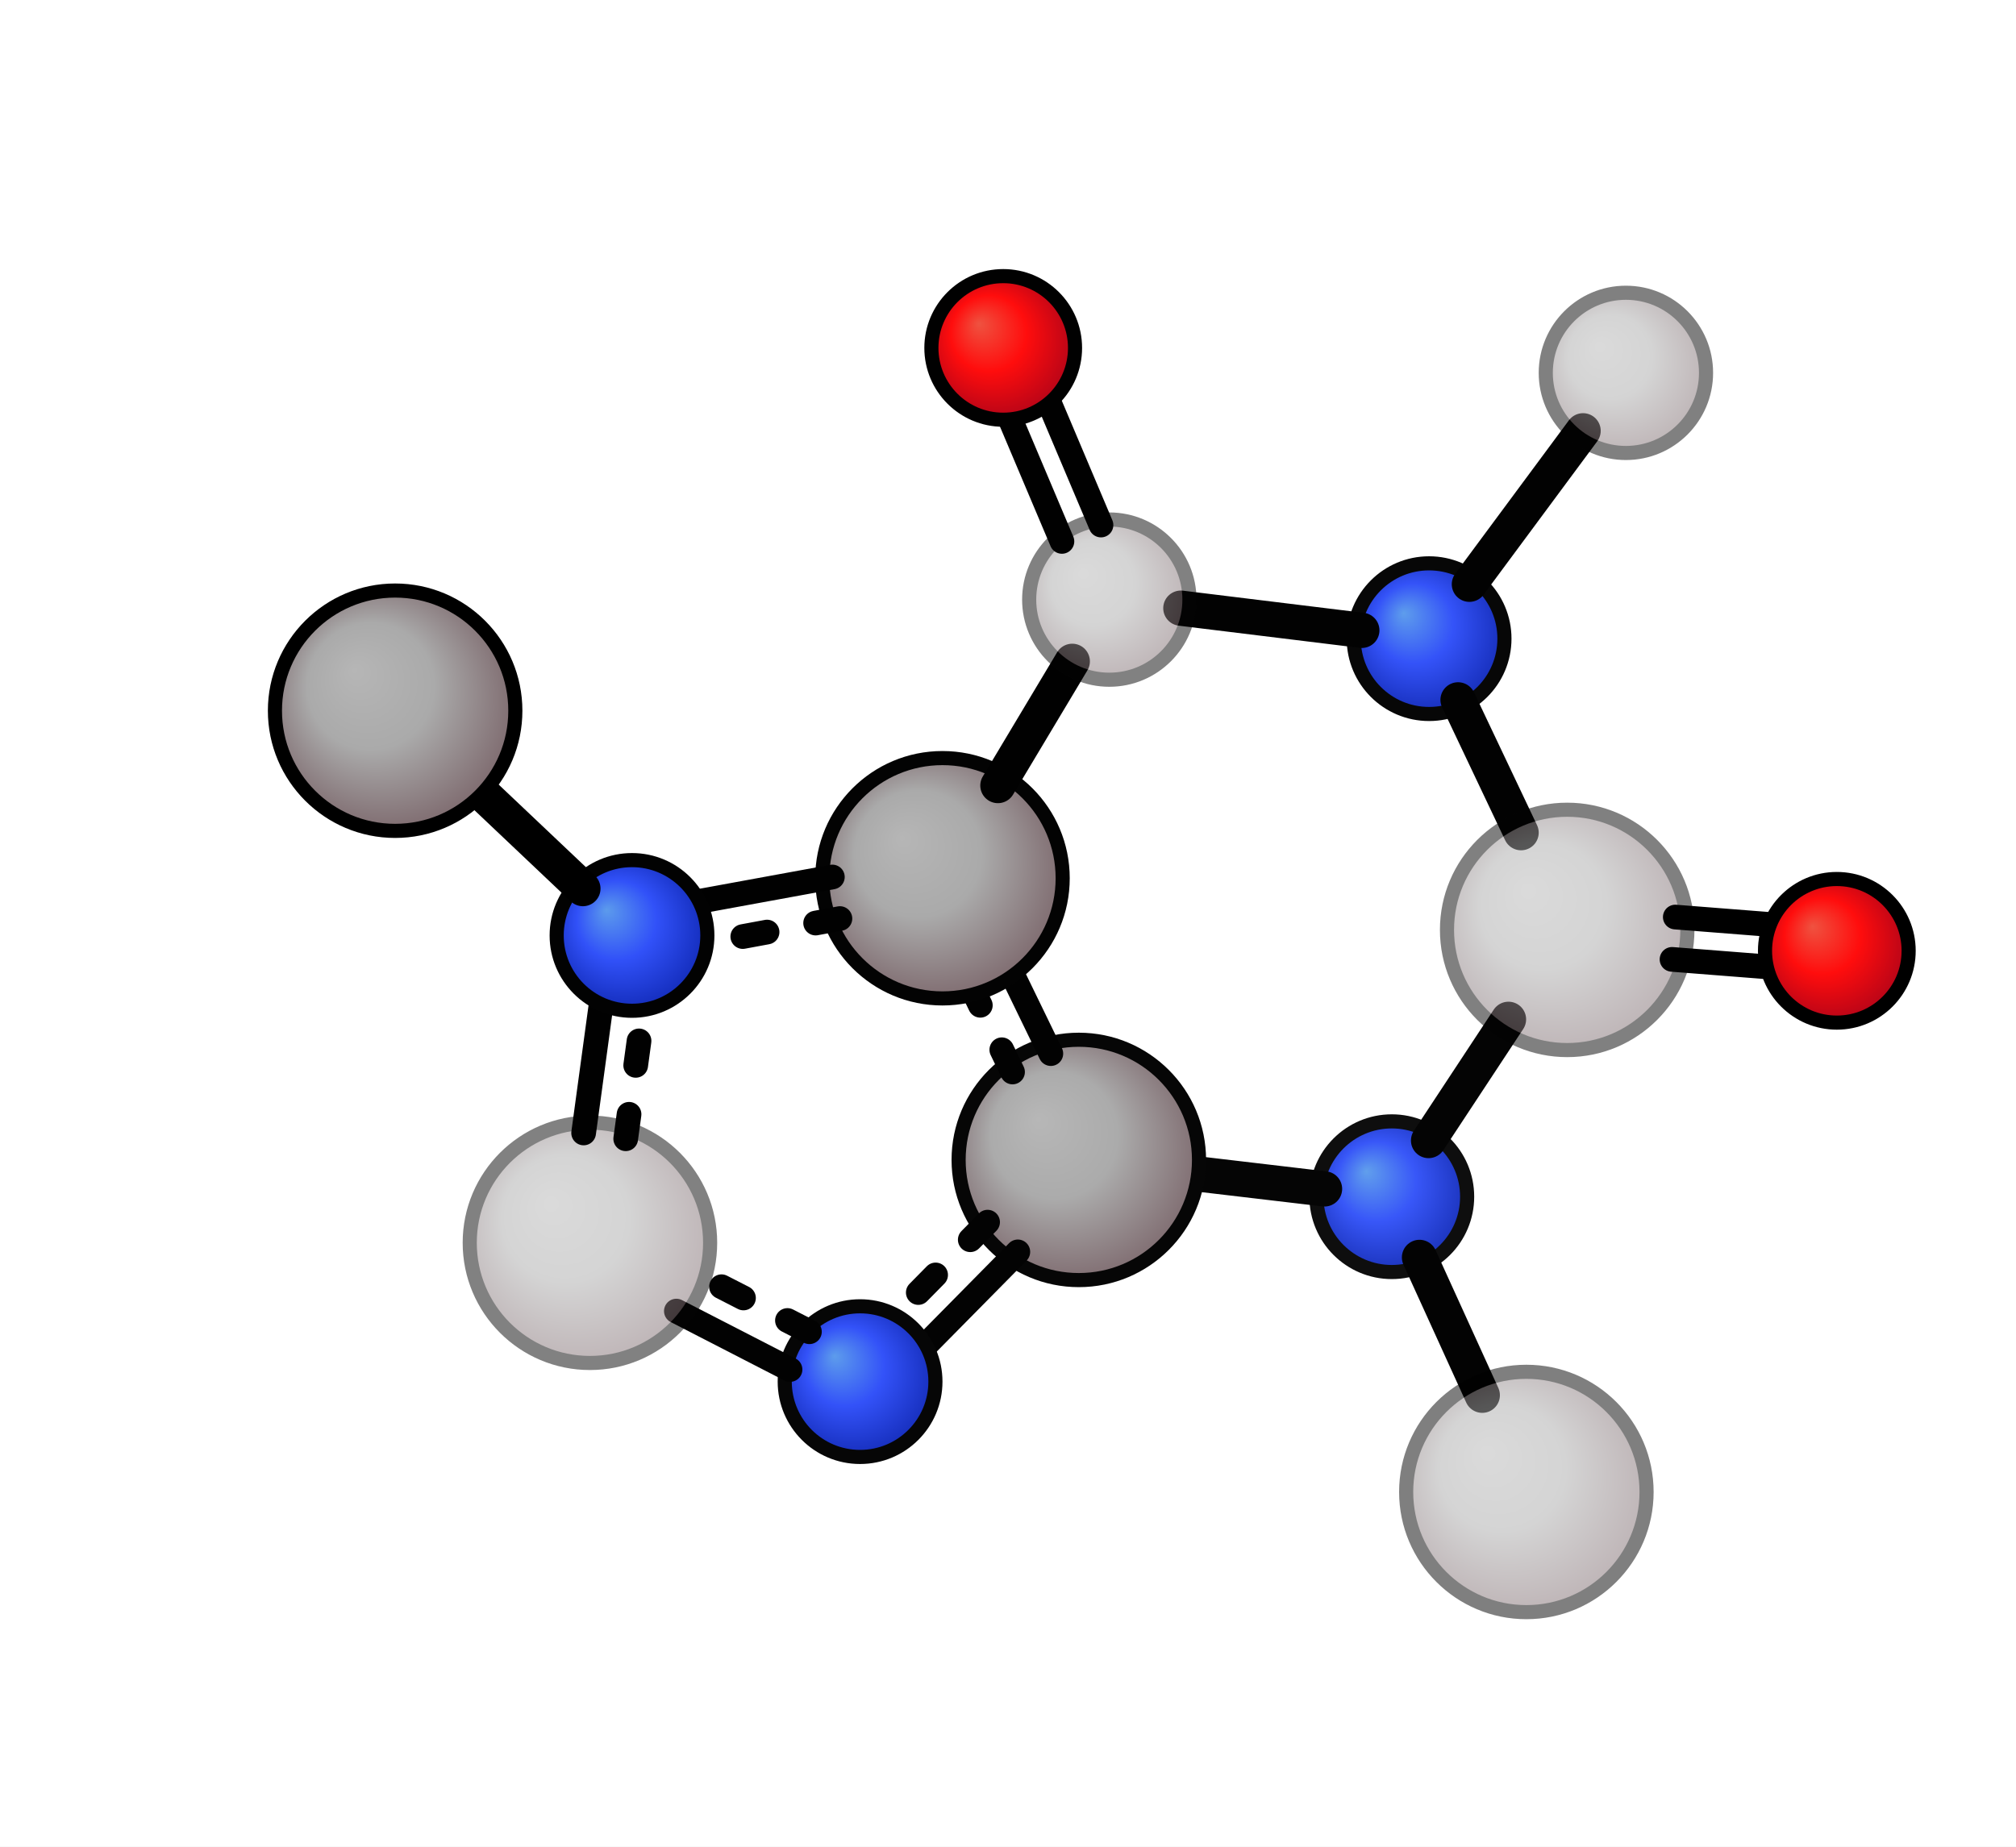
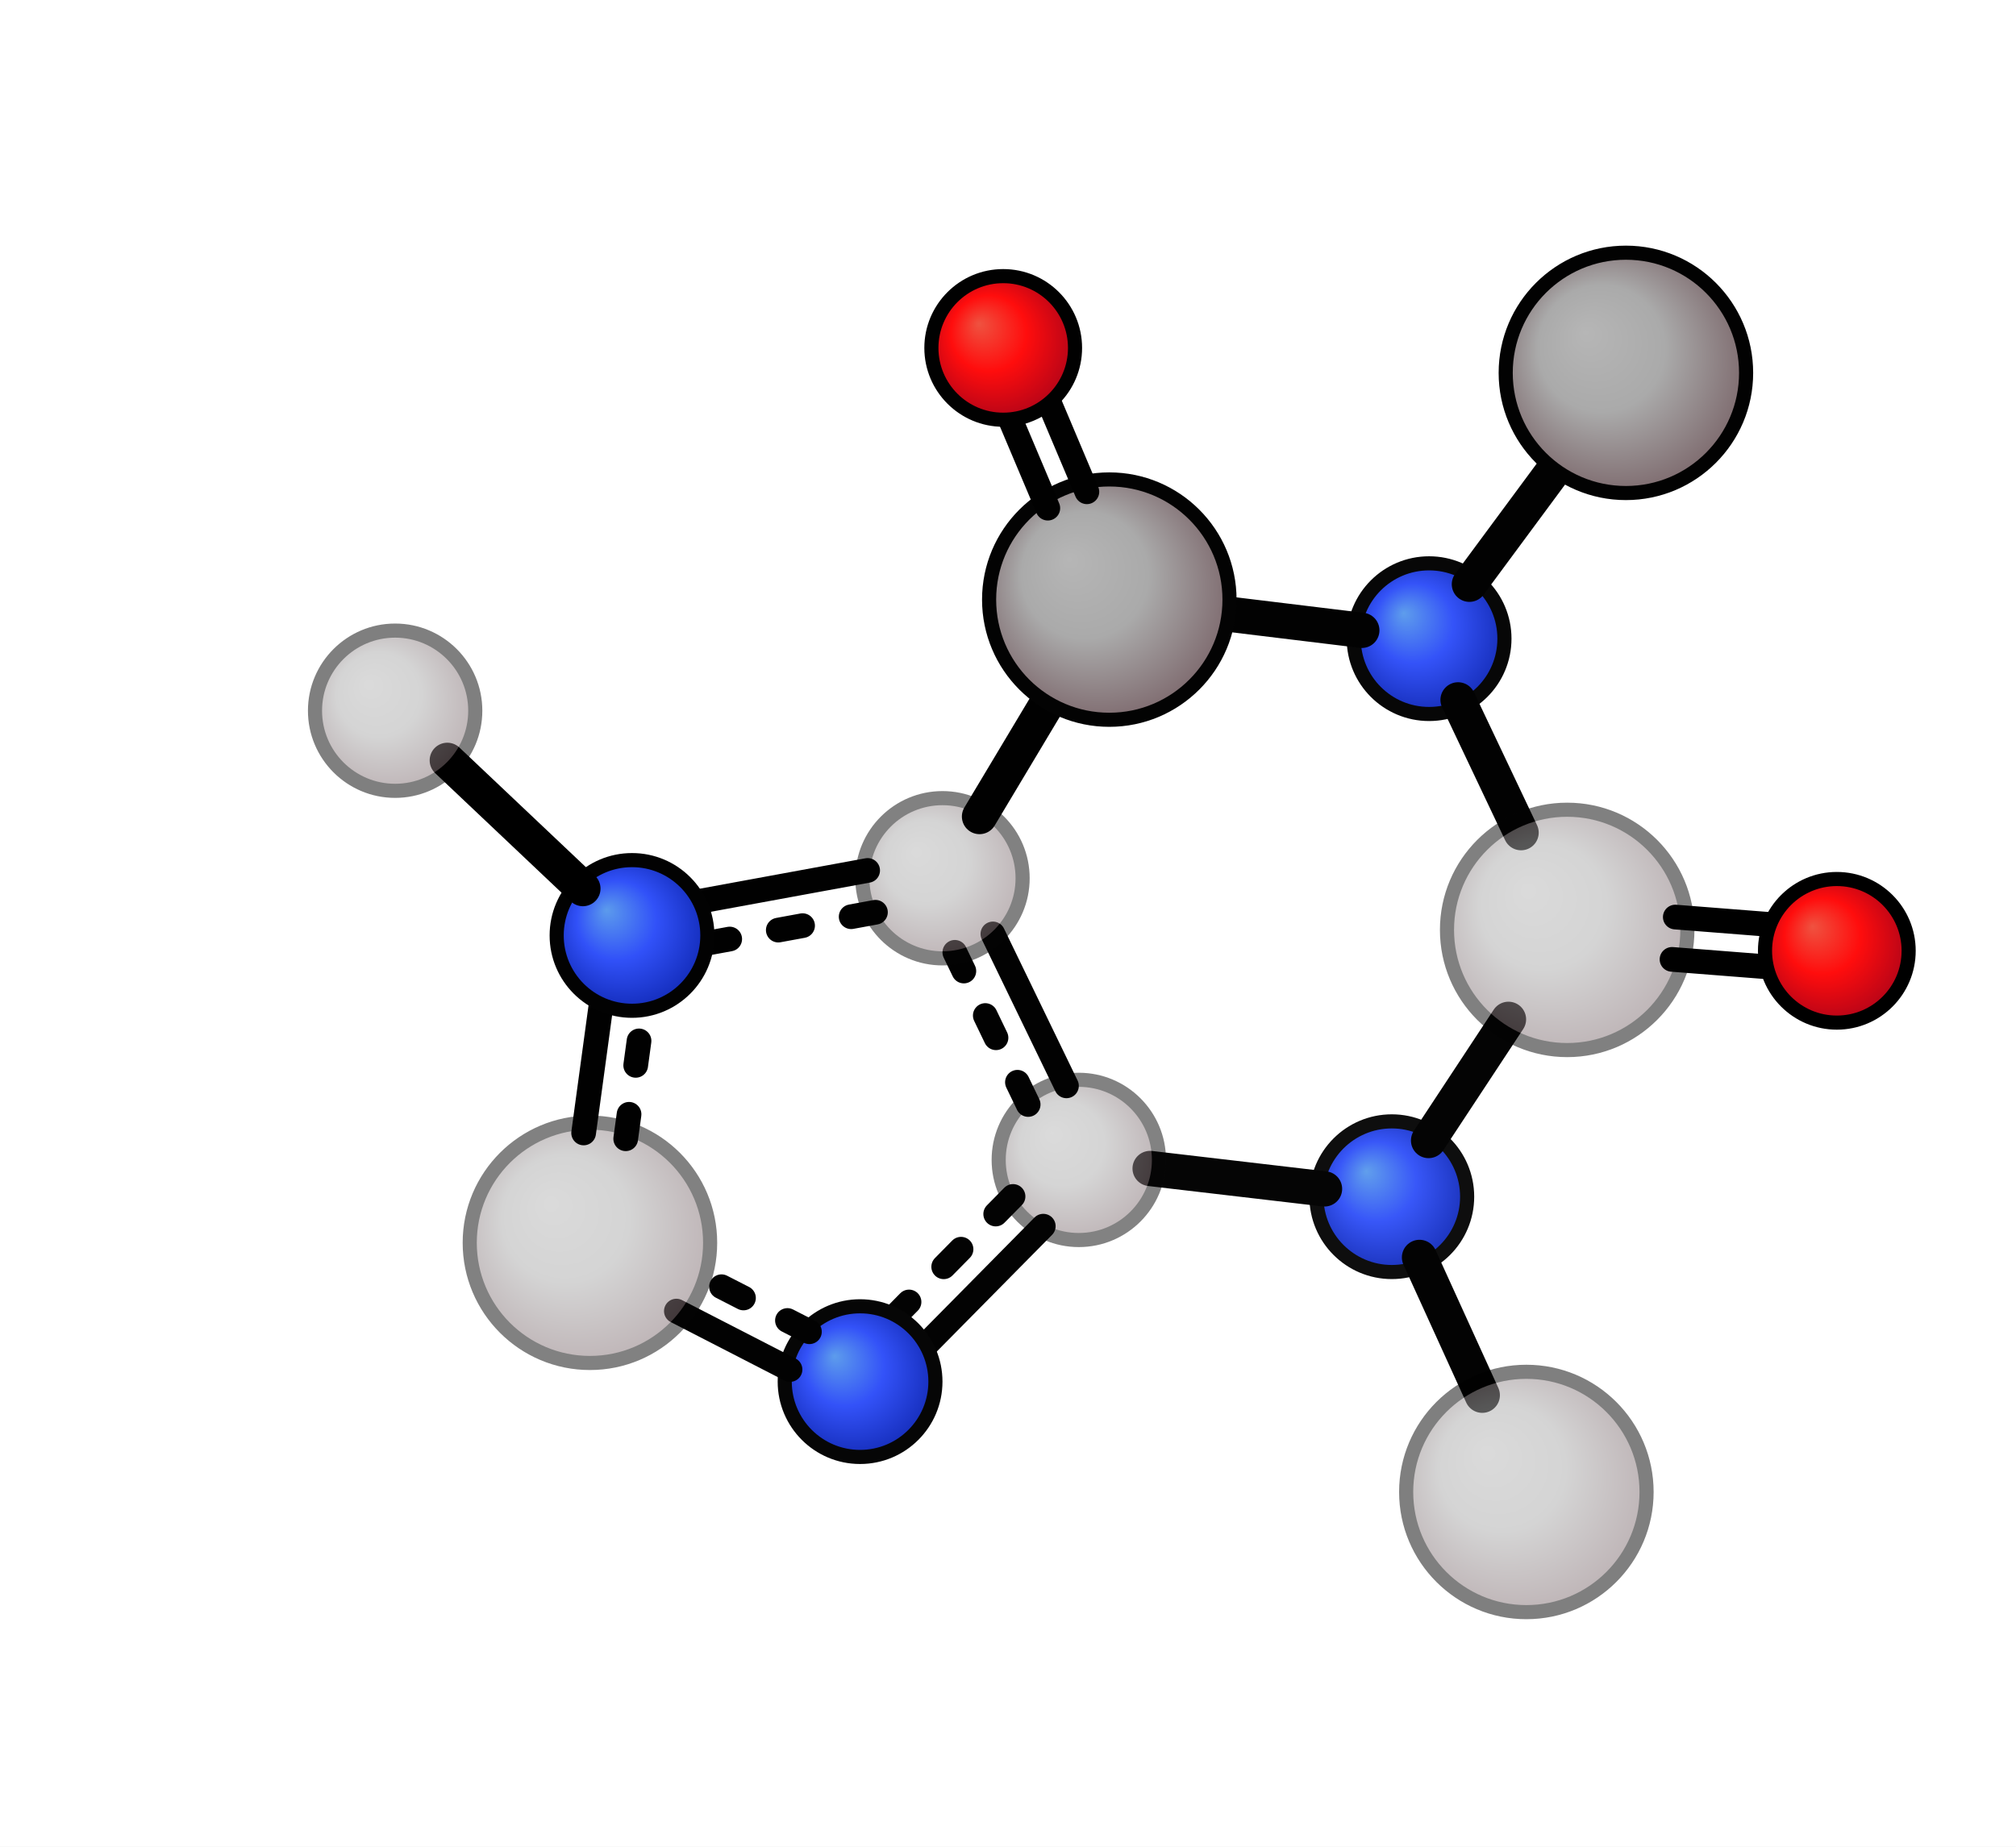
<svg xmlns="http://www.w3.org/2000/svg" viewBox="0 0 800 733" width="800" height="733">
  <rect width="100%" height="100%" fill="#ffffff" />
  <defs>
    <radialGradient id="x0g0" cx=".5" cy=".5" fx=".33" fy=".33" r=".66">
      <stop offset="0%" stop-color="#b6b6b6" />
      <stop offset="40%" stop-color="#aaaaaa" />
      <stop offset="100%" stop-color="#6c5056" />
    </radialGradient>
    <radialGradient id="x0g1" cx=".5" cy=".5" fx=".33" fy=".33" r=".66">
      <stop offset="0%" stop-color="#b6b6b6" />
      <stop offset="40%" stop-color="#aaaaaa" />
      <stop offset="100%" stop-color="#6b4f55" />
    </radialGradient>
    <radialGradient id="x0g2" cx=".5" cy=".5" fx=".33" fy=".33" r=".66">
      <stop offset="0%" stop-color="#b7b7b7" />
      <stop offset="40%" stop-color="#ababab" />
      <stop offset="100%" stop-color="#6d5258" />
    </radialGradient>
    <radialGradient id="x0g3" cx=".5" cy=".5" fx=".33" fy=".33" r=".66">
      <stop offset="0%" stop-color="#b6b6b6" />
      <stop offset="40%" stop-color="#aaaaaa" />
      <stop offset="100%" stop-color="#6b4f55" />
    </radialGradient>
    <radialGradient id="x0g4" cx=".5" cy=".5" fx=".33" fy=".33" r=".66">
      <stop offset="0%" stop-color="#b6b6b6" />
      <stop offset="40%" stop-color="#aaaaaa" />
      <stop offset="100%" stop-color="#6c5056" />
    </radialGradient>
    <radialGradient id="x0g5" cx=".5" cy=".5" fx=".33" fy=".33" r=".66">
      <stop offset="0%" stop-color="#b6b6b6" />
      <stop offset="40%" stop-color="#aaaaaa" />
      <stop offset="100%" stop-color="#6b5056" />
    </radialGradient>
    <radialGradient id="x0g6" cx=".5" cy=".5" fx=".33" fy=".33" r=".66">
      <stop offset="0%" stop-color="#b6b6b6" />
      <stop offset="40%" stop-color="#aaaaaa" />
      <stop offset="100%" stop-color="#6c5056" />
    </radialGradient>
    <radialGradient id="x0g7" cx=".5" cy=".5" fx=".33" fy=".33" r=".66">
      <stop offset="0%" stop-color="#b6b6b6" />
      <stop offset="40%" stop-color="#aaaaaa" />
      <stop offset="100%" stop-color="#6b5055" />
    </radialGradient>
    <radialGradient id="x0g8" cx=".5" cy=".5" fx=".33" fy=".33" r=".66">
      <stop offset="0%" stop-color="#619fec" />
      <stop offset="40%" stop-color="#3857f8" />
      <stop offset="100%" stop-color="#0e23a1" />
    </radialGradient>
    <radialGradient id="x0g9" cx=".5" cy=".5" fx=".33" fy=".33" r=".66">
      <stop offset="0%" stop-color="#5c9bec" />
      <stop offset="40%" stop-color="#3151f8" />
      <stop offset="100%" stop-color="#051b9e" />
    </radialGradient>
    <radialGradient id="x0g10" cx=".5" cy=".5" fx=".33" fy=".33" r=".66">
      <stop offset="0%" stop-color="#5d9cec" />
      <stop offset="40%" stop-color="#3352f8" />
      <stop offset="100%" stop-color="#081d9f" />
    </radialGradient>
    <radialGradient id="x0g11" cx=".5" cy=".5" fx=".33" fy=".33" r=".66">
      <stop offset="0%" stop-color="#5e9dec" />
      <stop offset="40%" stop-color="#3453f8" />
      <stop offset="100%" stop-color="#091e9f" />
    </radialGradient>
    <radialGradient id="x0g12" cx=".5" cy=".5" fx=".33" fy=".33" r=".66">
      <stop offset="0%" stop-color="#ef5240" />
      <stop offset="40%" stop-color="#ff0d0d" />
      <stop offset="100%" stop-color="#93001d" />
    </radialGradient>
    <radialGradient id="x0g13" cx=".5" cy=".5" fx=".33" fy=".33" r=".66">
      <stop offset="0%" stop-color="#ef5240" />
      <stop offset="40%" stop-color="#ff0d0d" />
      <stop offset="100%" stop-color="#93001d" />
    </radialGradient>
  </defs>
  <circle cx="552.3" cy="475.0" r="29.9" fill="url(#x0g8)" stroke="#0e0e0e" stroke-width="5.6" />
-   <line x1="525.6" y1="471.9" x2="470.5" y2="465.4" stroke="#050505" stroke-width="14.0" stroke-linecap="round" />
+   <line x1="525.6" y1="471.9" x2="456.4" y2="463.8" stroke="#050505" stroke-width="14.0" stroke-linecap="round" />
  <line x1="563.3" y1="499.1" x2="588.2" y2="553.8" stroke="#030303" stroke-width="14.0" stroke-linecap="round" />
  <line x1="566.9" y1="452.7" x2="598.6" y2="404.6" stroke="#040404" stroke-width="14.0" stroke-linecap="round" />
  <circle cx="567.1" cy="253.5" r="29.9" fill="url(#x0g11)" stroke="#070707" stroke-width="5.6" />
  <line x1="578.6" y1="277.8" x2="603.6" y2="330.5" stroke="#020202" stroke-width="14.0" stroke-linecap="round" />
-   <line x1="540.4" y1="250.2" x2="468.6" y2="241.4" stroke="#020202" stroke-width="14.0" stroke-linecap="round" />
-   <line x1="583.1" y1="231.9" x2="628.2" y2="171.0" stroke="#020202" stroke-width="14.0" stroke-linecap="round" />
-   <circle cx="428.1" cy="460.4" r="47.7" fill="url(#x0g2)" stroke="#060606" stroke-width="5.6" />
-   <line x1="401.8" y1="425.5" x2="385.1" y2="390.9" stroke="#020202" stroke-width="9.8" stroke-linecap="round" stroke-dasharray="9.8,19.6" />
-   <line x1="417.0" y1="418.2" x2="400.2" y2="383.6" stroke="#020202" stroke-width="9.8" stroke-linecap="round" />
-   <line x1="403.9" y1="496.9" x2="366.2" y2="535.1" stroke="#030303" stroke-width="9.8" stroke-linecap="round" />
-   <line x1="391.9" y1="485.1" x2="354.3" y2="523.3" stroke="#030303" stroke-width="9.8" stroke-linecap="round" stroke-dasharray="9.8,19.6" />
+   <line x1="540.4" y1="250.2" x2="482.8" y2="243.2" stroke="#020202" stroke-width="14.0" stroke-linecap="round" />
+   <line x1="583.1" y1="231.9" x2="619.7" y2="182.4" stroke="#020202" stroke-width="14.0" stroke-linecap="round" />
+   <circle cx="428.1" cy="460.4" r="31.8" fill="url(#x0g2)" stroke="#060606" stroke-width="5.6" opacity="0.50" />
+   <line x1="408.0" y1="438.4" x2="378.9" y2="378.0" stroke="#020202" stroke-width="9.8" stroke-linecap="round" stroke-dasharray="9.8,19.6" />
+   <line x1="423.2" y1="431.0" x2="394.0" y2="370.7" stroke="#020202" stroke-width="9.8" stroke-linecap="round" />
+   <line x1="414.0" y1="486.7" x2="366.2" y2="535.1" stroke="#030303" stroke-width="9.8" stroke-linecap="round" />
+   <line x1="402.0" y1="474.9" x2="354.3" y2="523.3" stroke="#030303" stroke-width="9.8" stroke-linecap="round" stroke-dasharray="9.8,19.6" />
  <circle cx="341.3" cy="548.4" r="29.9" fill="url(#x0g10)" stroke="#060606" stroke-width="5.6" />
  <line x1="313.5" y1="543.6" x2="268.4" y2="520.4" stroke="#020202" stroke-width="9.8" stroke-linecap="round" />
  <line x1="321.2" y1="528.6" x2="276.1" y2="505.5" stroke="#020202" stroke-width="9.8" stroke-linecap="round" stroke-dasharray="9.8,19.6" />
-   <circle cx="374.0" cy="348.6" r="47.7" fill="url(#x0g0)" stroke="#030303" stroke-width="5.6" />
-   <line x1="396.0" y1="311.8" x2="425.5" y2="262.5" stroke="#010101" stroke-width="14.0" stroke-linecap="round" />
-   <line x1="333.3" y1="364.6" x2="278.8" y2="374.7" stroke="#010101" stroke-width="9.8" stroke-linecap="round" stroke-dasharray="9.8,19.6" />
-   <line x1="330.3" y1="348.1" x2="275.7" y2="358.1" stroke="#010101" stroke-width="9.8" stroke-linecap="round" />
+   <circle cx="374.0" cy="348.6" r="31.8" fill="url(#x0g0)" stroke="#030303" stroke-width="5.6" opacity="0.50" />
+   <line x1="388.7" y1="324.1" x2="418.2" y2="274.8" stroke="#010101" stroke-width="14.0" stroke-linecap="round" />
+   <line x1="347.4" y1="362.1" x2="278.8" y2="374.7" stroke="#010101" stroke-width="9.8" stroke-linecap="round" stroke-dasharray="9.8,19.6" />
+   <line x1="344.3" y1="345.5" x2="275.7" y2="358.1" stroke="#010101" stroke-width="9.8" stroke-linecap="round" />
  <circle cx="234.1" cy="493.3" r="47.7" fill="url(#x0g4)" stroke="#030303" stroke-width="5.6" opacity="0.50" />
  <line x1="231.6" y1="449.7" x2="238.8" y2="396.8" stroke="#010101" stroke-width="9.8" stroke-linecap="round" />
  <line x1="248.3" y1="452.0" x2="255.5" y2="399.1" stroke="#010101" stroke-width="9.8" stroke-linecap="round" stroke-dasharray="9.8,19.6" />
-   <circle cx="440.2" cy="238.0" r="31.8" fill="url(#x0g6)" stroke="#030303" stroke-width="5.6" opacity="0.50" />
-   <line x1="421.4" y1="214.9" x2="400.3" y2="165.0" stroke="#010101" stroke-width="9.8" stroke-linecap="round" />
-   <line x1="436.9" y1="208.4" x2="415.8" y2="158.5" stroke="#010101" stroke-width="9.8" stroke-linecap="round" />
+   <circle cx="440.2" cy="238.0" r="47.7" fill="url(#x0g6)" stroke="#030303" stroke-width="5.6" />
+   <line x1="415.8" y1="201.7" x2="400.3" y2="165.0" stroke="#010101" stroke-width="9.8" stroke-linecap="round" />
+   <line x1="431.3" y1="195.2" x2="415.8" y2="158.5" stroke="#010101" stroke-width="9.8" stroke-linecap="round" />
  <circle cx="250.8" cy="371.3" r="29.9" fill="url(#x0g9)" stroke="#020202" stroke-width="5.6" />
-   <line x1="231.3" y1="352.7" x2="187.9" y2="311.6" stroke="#000000" stroke-width="14.0" stroke-linecap="round" />
+   <line x1="231.3" y1="352.7" x2="177.5" y2="301.8" stroke="#000000" stroke-width="14.0" stroke-linecap="round" />
  <circle cx="621.9" cy="369.1" r="47.7" fill="url(#x0g5)" stroke="#020202" stroke-width="5.6" opacity="0.50" />
  <line x1="664.8" y1="364.0" x2="704.3" y2="367.1" stroke="#000000" stroke-width="9.8" stroke-linecap="round" />
  <line x1="663.5" y1="380.8" x2="703.0" y2="383.9" stroke="#000000" stroke-width="9.8" stroke-linecap="round" />
-   <circle cx="645.2" cy="148.0" r="31.8" fill="url(#x0g7)" stroke="#020202" stroke-width="5.6" opacity="0.50" />
+   <circle cx="645.2" cy="148.0" r="47.7" fill="url(#x0g7)" stroke="#020202" stroke-width="5.6" />
  <circle cx="398.1" cy="138.1" r="28.5" fill="url(#x0g13)" stroke="#010101" stroke-width="5.6" />
  <circle cx="605.7" cy="592.2" r="47.7" fill="url(#x0g3)" stroke="#000000" stroke-width="5.6" opacity="0.50" />
-   <circle cx="156.8" cy="282.1" r="47.7" fill="url(#x0g1)" stroke="#000000" stroke-width="5.6" />
+   <circle cx="156.8" cy="282.1" r="31.8" fill="url(#x0g1)" stroke="#000000" stroke-width="5.6" opacity="0.50" />
  <circle cx="728.9" cy="377.4" r="28.5" fill="url(#x0g12)" stroke="#000000" stroke-width="5.6" />
</svg>
